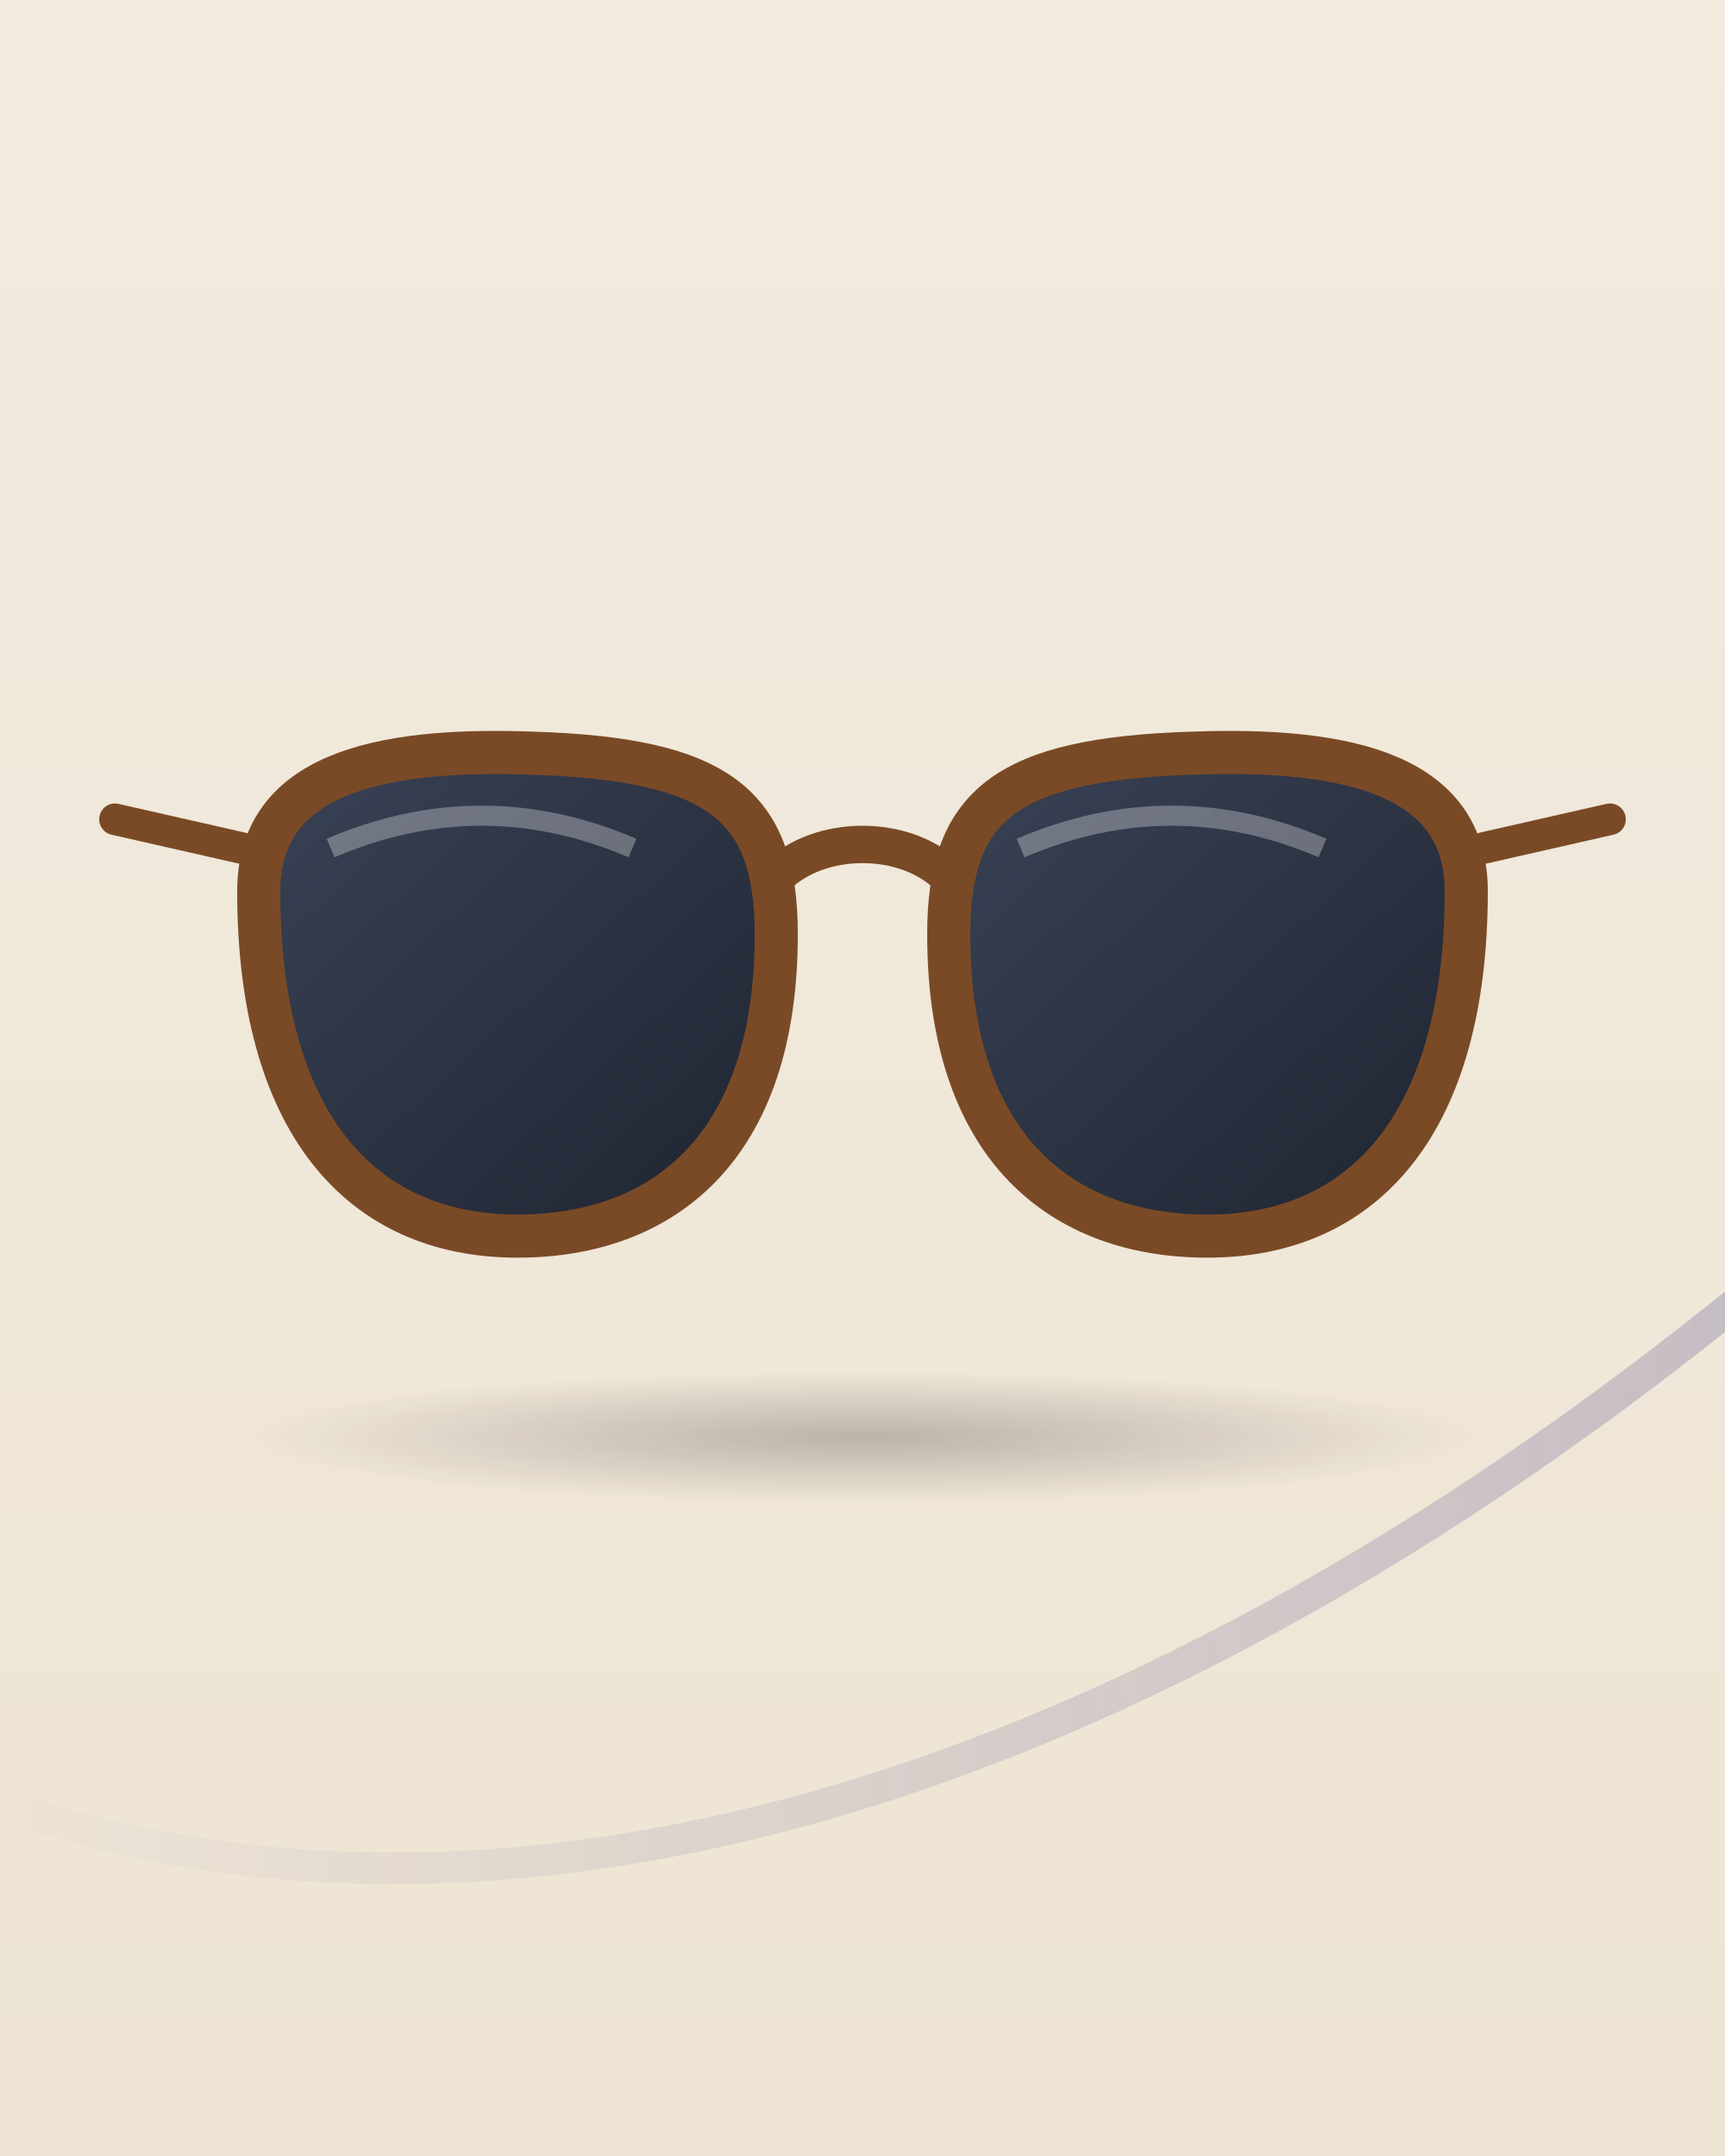
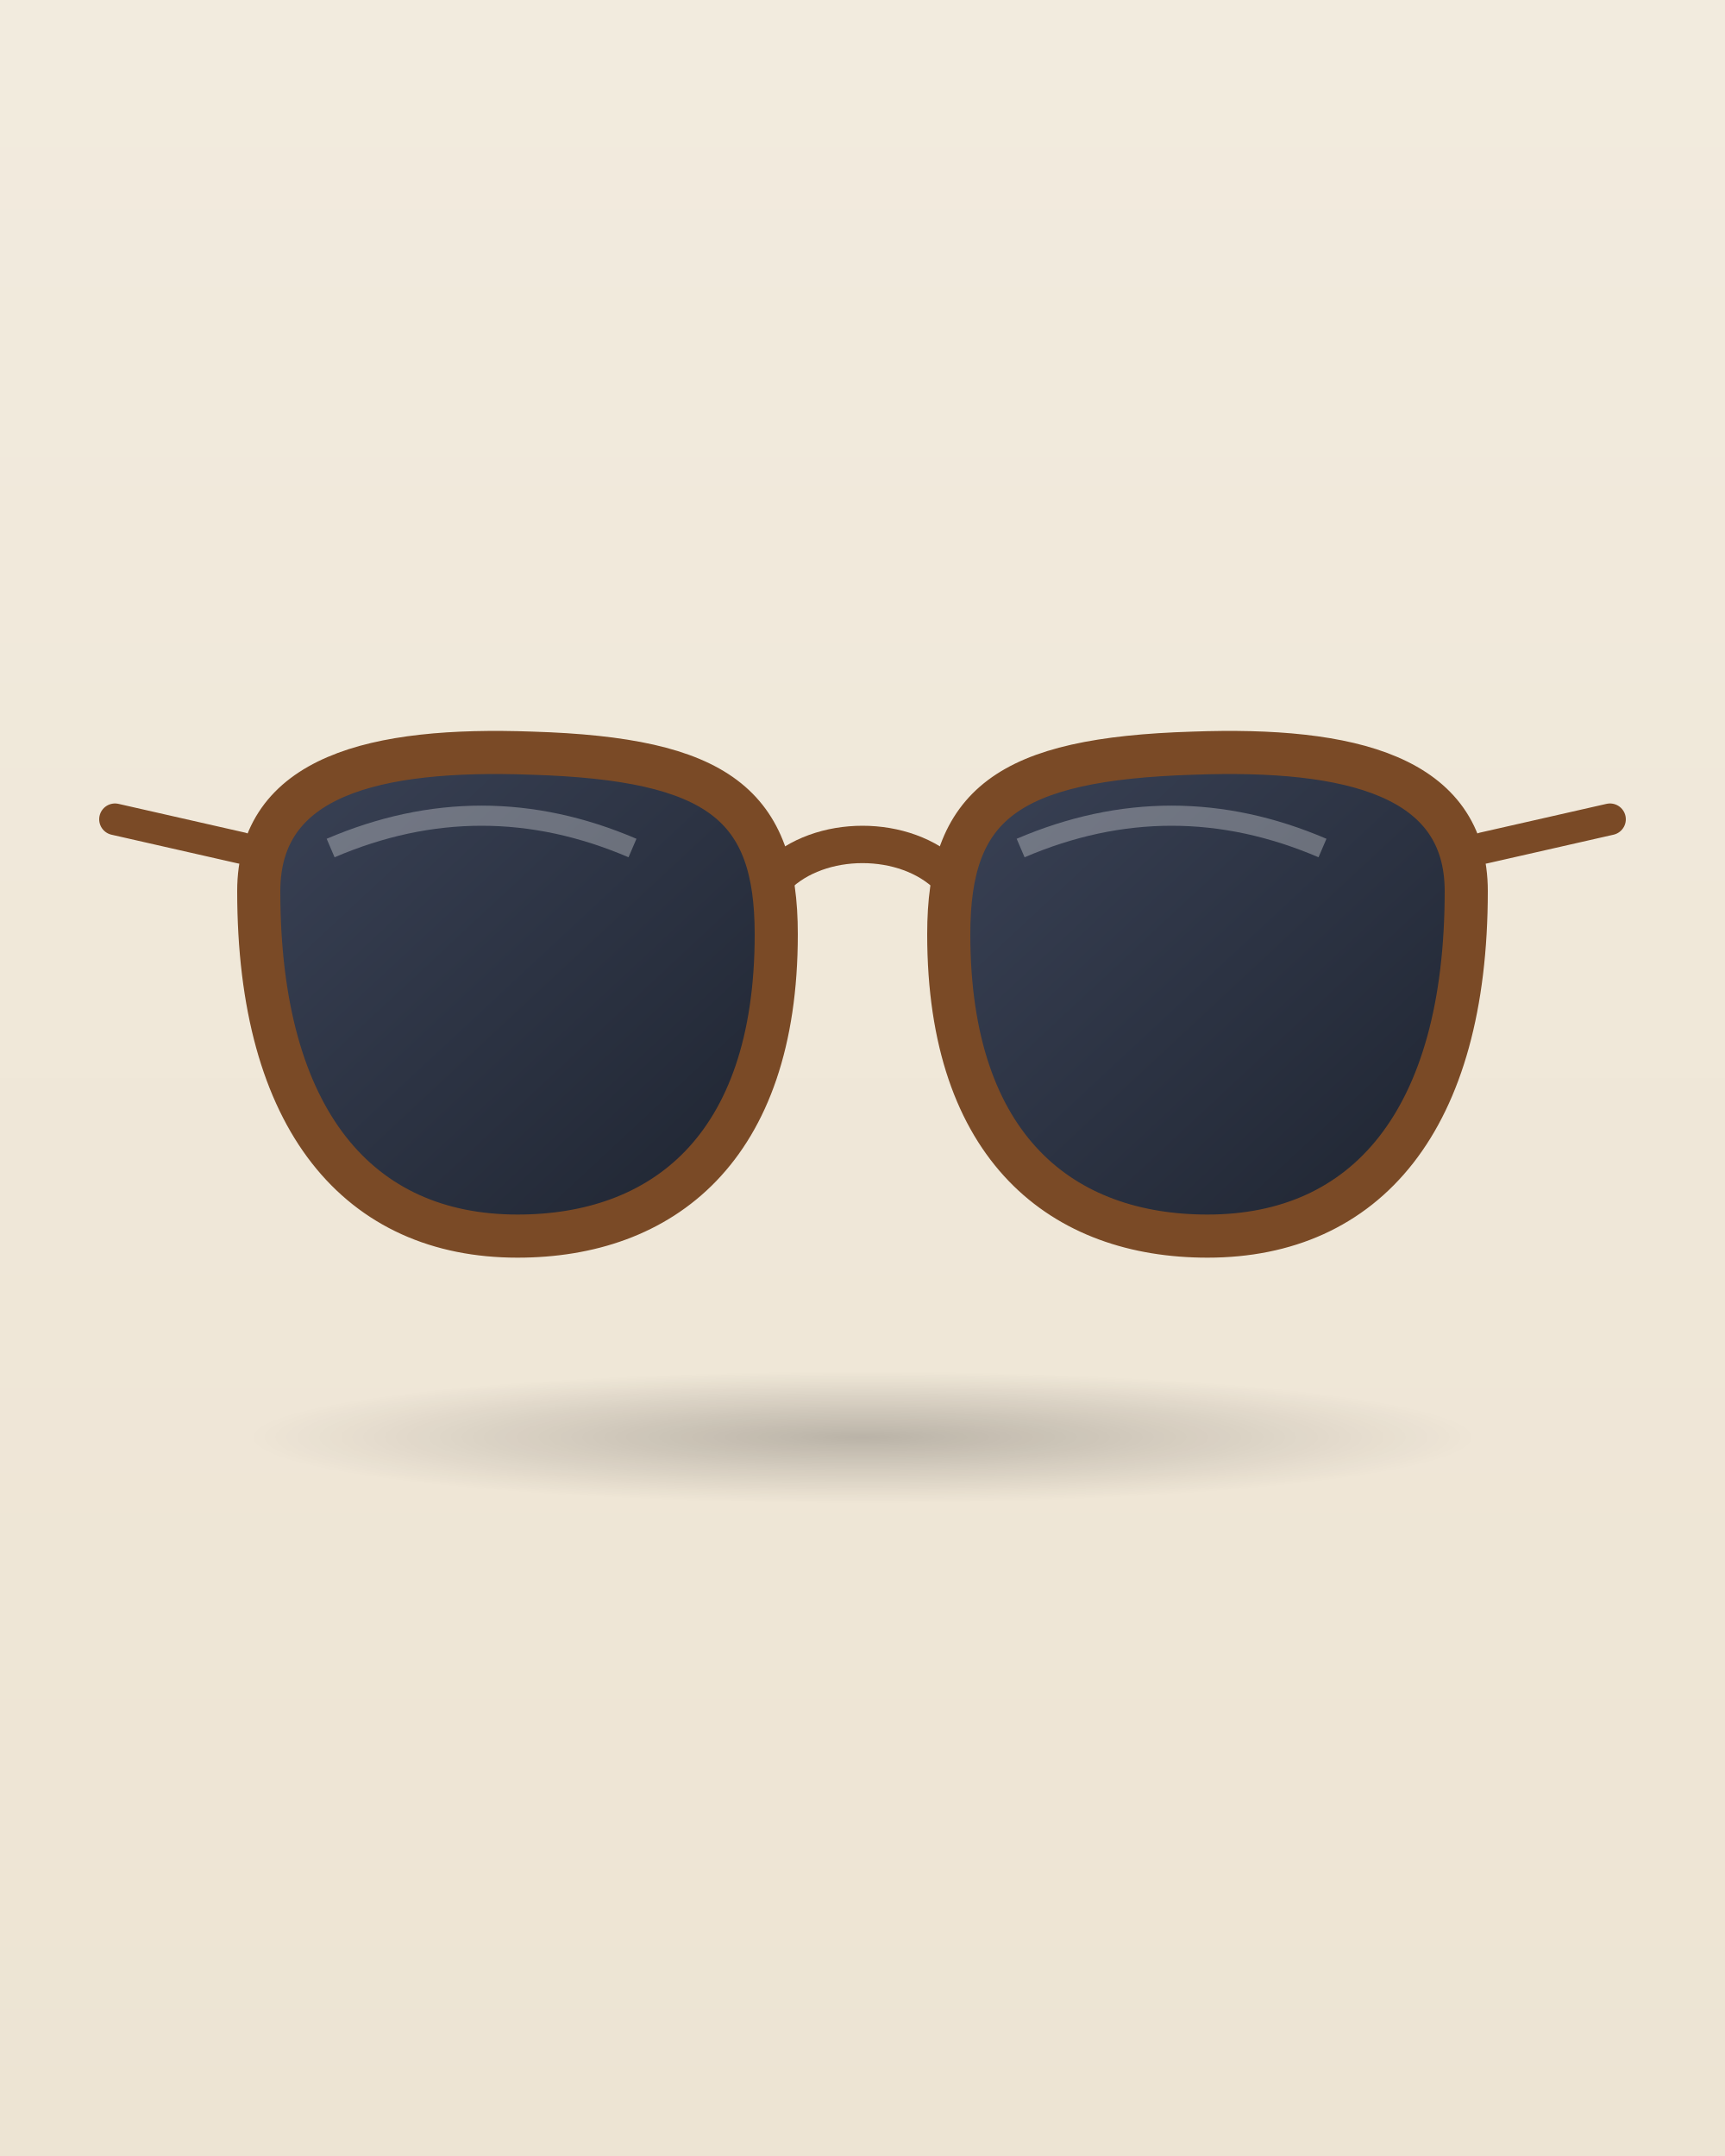
<svg xmlns="http://www.w3.org/2000/svg" viewBox="0 0 1200 1500" width="1200" height="1500">
  <defs>
    <linearGradient id="bg" x1="0" y1="0" x2="0" y2="1">
      <stop offset="0" stop-color="#f2ebde" />
      <stop offset="1" stop-color="#EDE4D3" />
    </linearGradient>
    <radialGradient id="floor" cx="0.5" cy="0.5" r="0.5">
      <stop offset="0" stop-color="#000" stop-opacity="0.22" />
      <stop offset="1" stop-color="#000" stop-opacity="0" />
    </radialGradient>
    <linearGradient id="rib" x1="0" y1="0" x2="1" y2="0">
      <stop offset="0" stop-color="#31277F" stop-opacity="0" />
      <stop offset="1" stop-color="#31277F" stop-opacity="0.22" />
    </linearGradient>
  </defs>
  <rect width="1200" height="1500" fill="url(#bg)" />
-   <path d="M-40 1240 C 300 1380, 760 1280, 1240 880" fill="none" stroke="url(#rib)" stroke-width="22" stroke-linecap="round" />
  <ellipse cx="600" cy="1000" rx="430" ry="46" fill="url(#floor)" />
  <g transform="translate(140 500)">
    <defs>
      <linearGradient id="lens" x1="0" y1="0" x2="1" y2="1">
        <stop offset="0" stop-color="#3A4256" />
        <stop offset="1" stop-color="#1E2430" />
      </linearGradient>
    </defs>
    <path d="M40 120 C 40 40, 120 20, 230 24 C 360 28, 400 60, 400 150 C 400 300, 320 360, 220 360 C 110 360, 40 280, 40 120 Z" fill="url(#lens)" stroke="#7A4A26" stroke-width="30" />
    <path d="M880 120 C 880 40, 800 20, 690 24 C 560 28, 520 60, 520 150 C 520 300, 600 360, 700 360 C 810 360, 880 280, 880 120 Z" fill="url(#lens)" stroke="#7A4A26" stroke-width="30" />
    <path d="M400 110 C 430 80, 490 80, 520 110" fill="none" stroke="#7A4A26" stroke-width="26" />
    <path d="M90 90 C 160 60, 230 60, 300 90" stroke="#fff" stroke-opacity="0.3" stroke-width="14" fill="none" />
    <path d="M570 90 C 640 60, 710 60, 780 90" stroke="#fff" stroke-opacity="0.3" stroke-width="14" fill="none" />
    <path d="M28 90 L-60 70" stroke="#7A4A26" stroke-width="22" stroke-linecap="round" />
    <path d="M892 90 L980 70" stroke="#7A4A26" stroke-width="22" stroke-linecap="round" />
  </g>
</svg>
